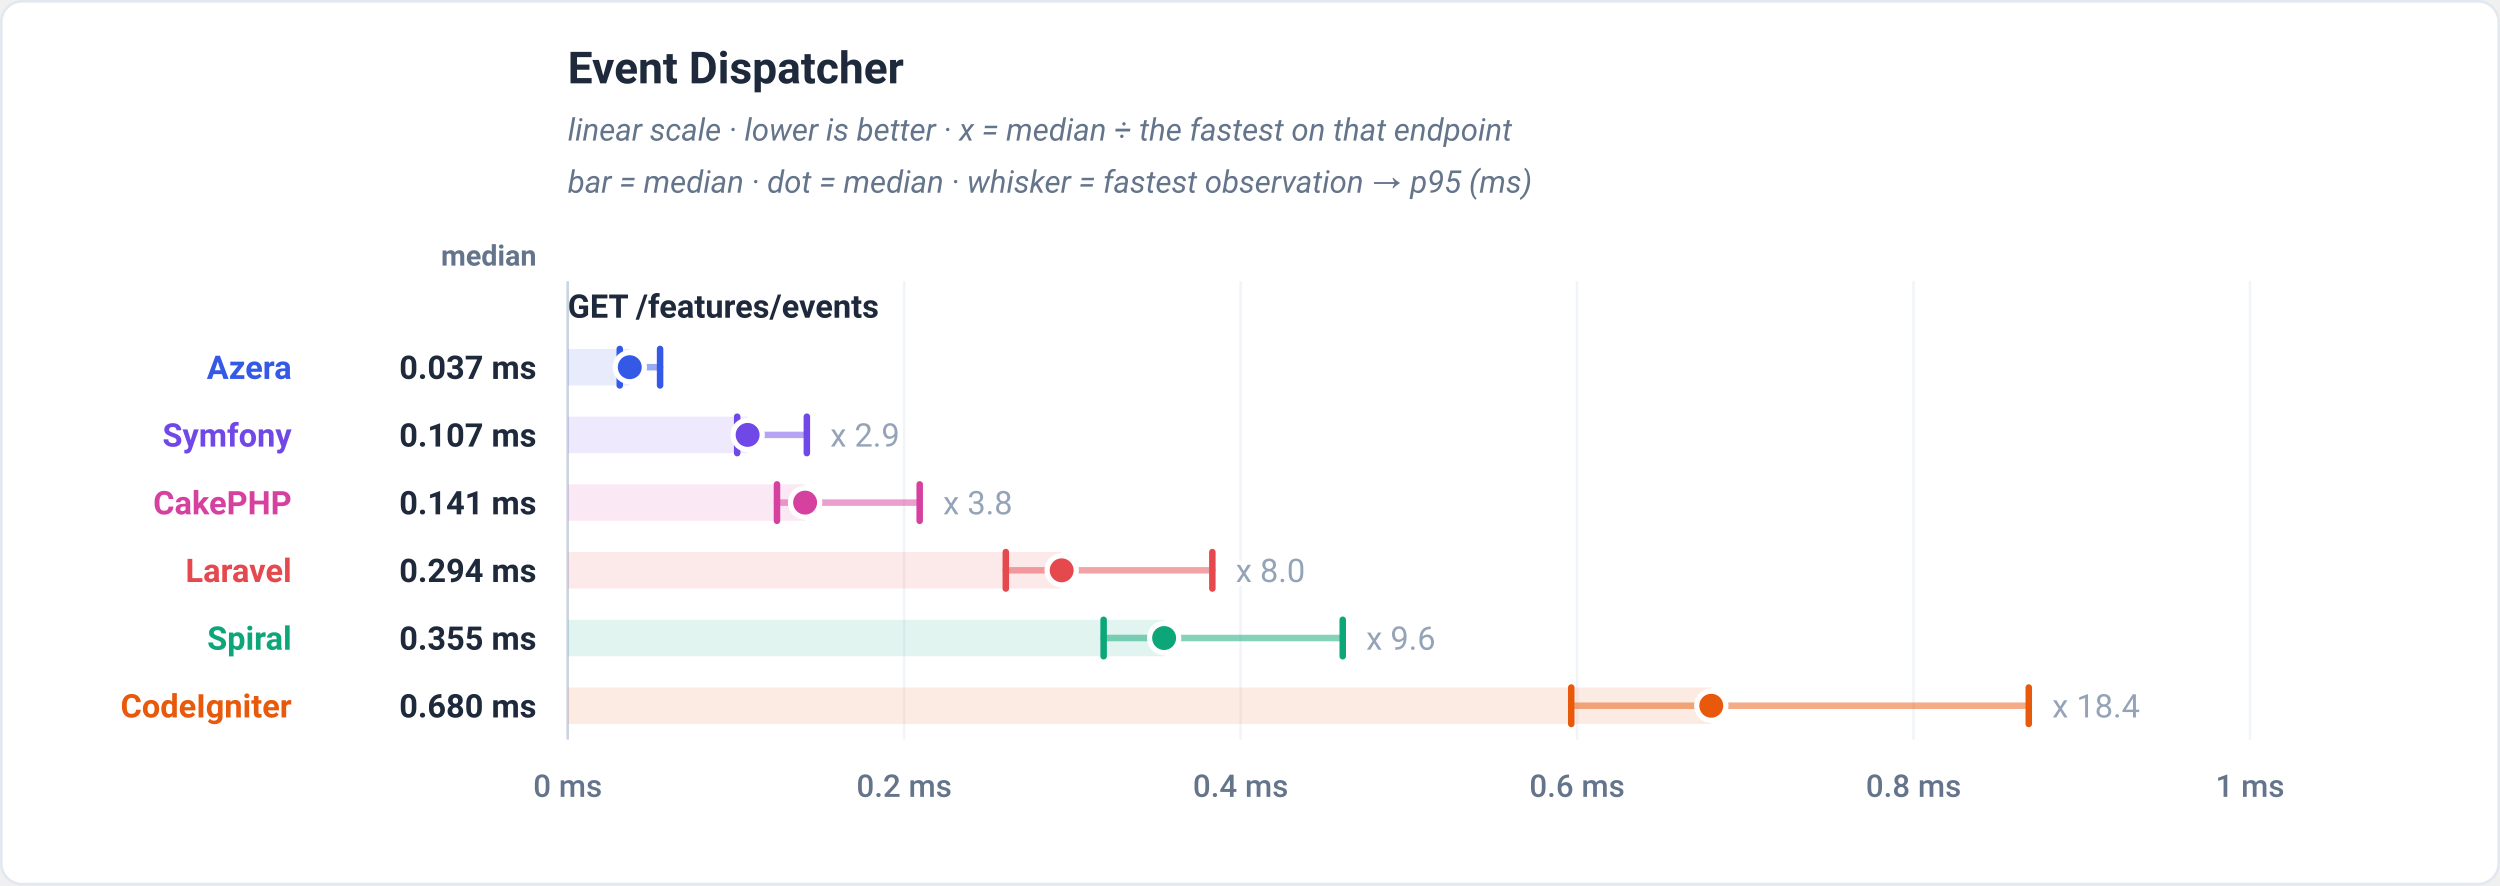
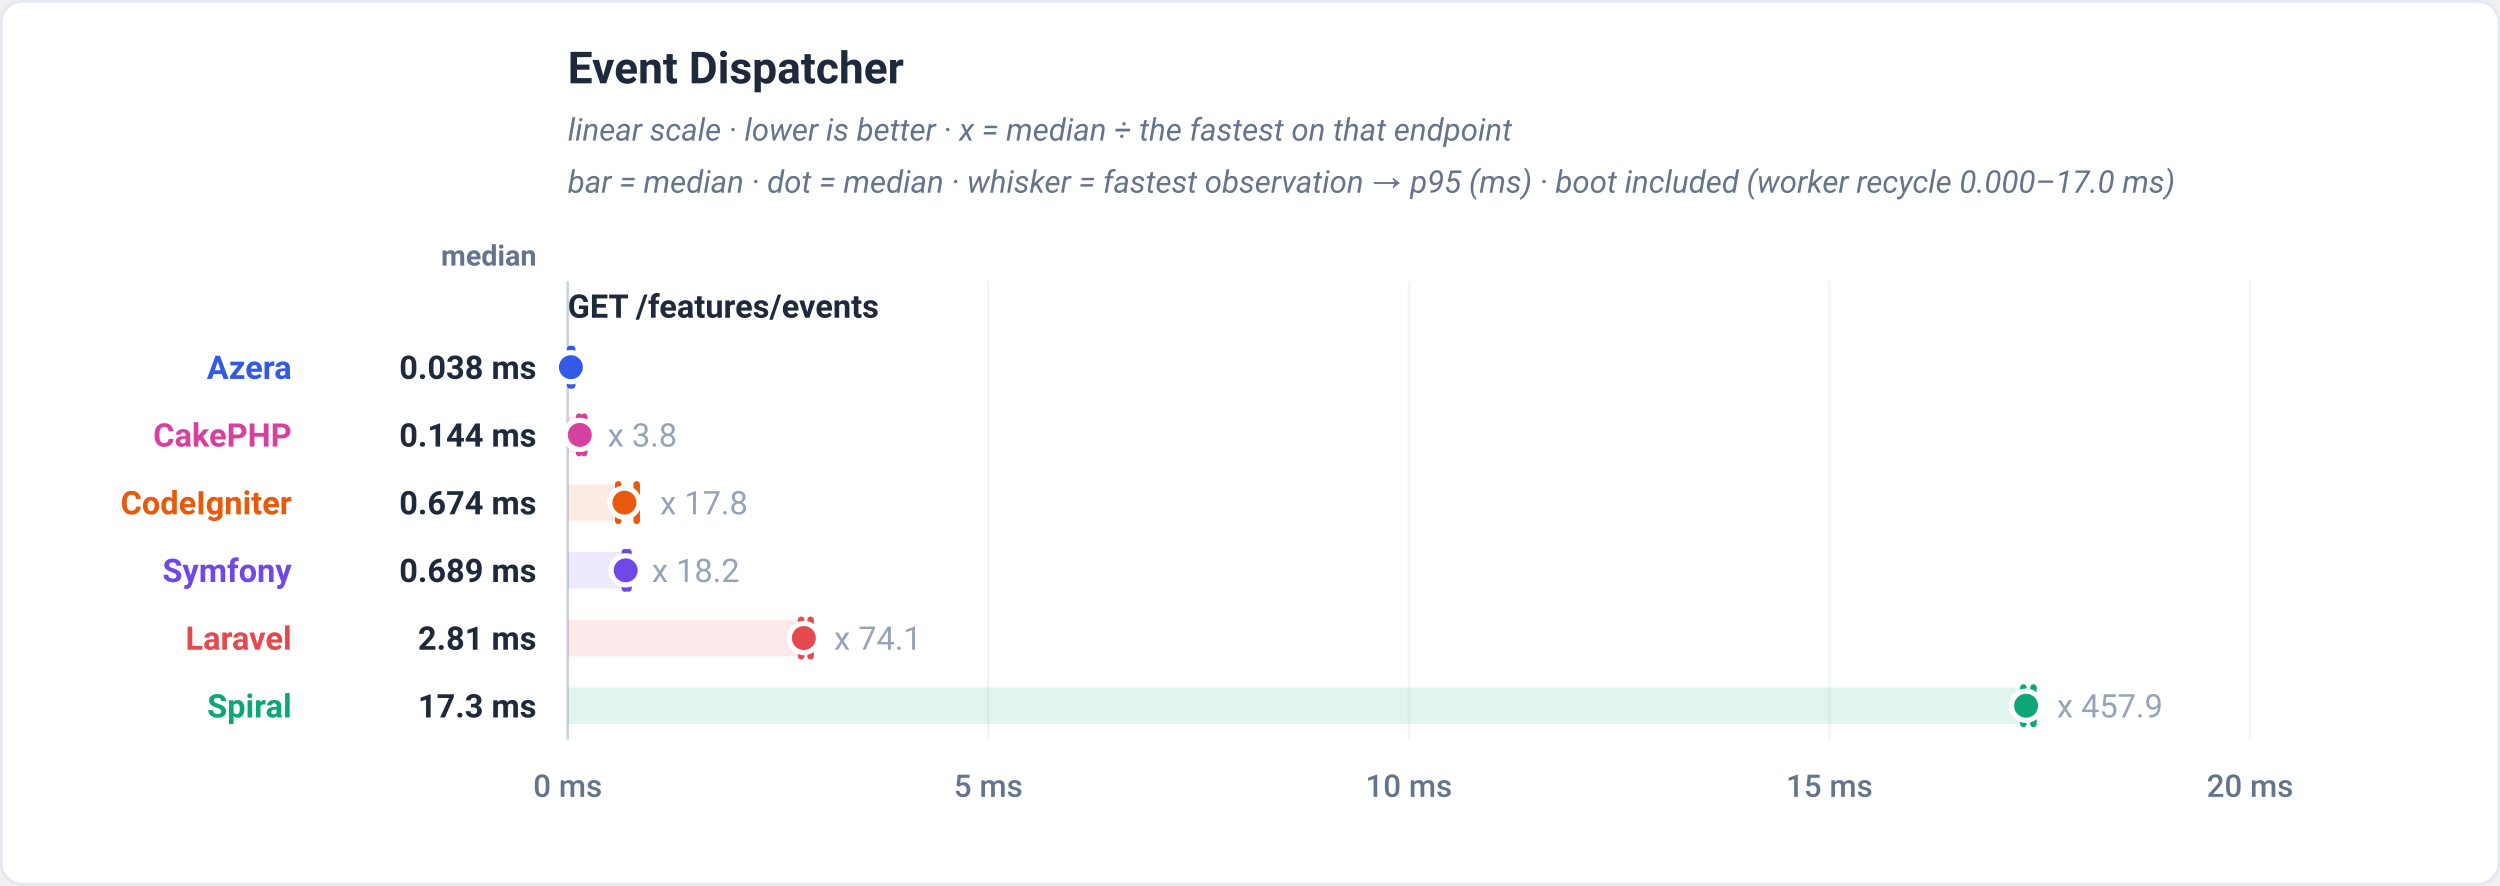
<svg xmlns="http://www.w3.org/2000/svg" viewBox="0 0 960 340" width="960" height="340" role="img" font-family="-apple-system,BlinkMacSystemFont,'Segoe UI',Roboto,Helvetica,Arial,sans-serif">
  <rect x="0.5" y="0.5" width="959" height="339" rx="8" fill="#ffffff" stroke="#e2e8f0" />
  <text x="218" y="32" font-family="-apple-system,BlinkMacSystemFont,'Segoe UI',Roboto,Helvetica,Arial,sans-serif" font-size="17" font-weight="700" fill="#1e293b" text-anchor="start">Event Dispatcher</text>
  <text x="218" y="54" font-family="-apple-system,BlinkMacSystemFont,'Segoe UI',Roboto,Helvetica,Arial,sans-serif" font-size="12" font-weight="400" fill="#64748b" text-anchor="start" font-style="italic">linear scale · lower is better · x = median ÷ the fastest on that endpoint</text>
-   <text x="218" y="74" font-family="-apple-system,BlinkMacSystemFont,'Segoe UI',Roboto,Helvetica,Arial,sans-serif" font-size="12" font-weight="400" fill="#64748b" text-anchor="start" font-style="italic">bar = median · dot = median · whisker = fastest observation → p95 (ms)</text>
+   <text x="218" y="74" font-family="-apple-system,BlinkMacSystemFont,'Segoe UI',Roboto,Helvetica,Arial,sans-serif" font-size="12" font-weight="400" fill="#64748b" text-anchor="start" font-style="italic">bar = median · dot = median · whisker = fastest observation → p95 (ms) · boot included (worker recycle 0.000–17.0 ms)</text>
  <text x="206" y="102" font-family="-apple-system,BlinkMacSystemFont,'Segoe UI',Roboto,Helvetica,Arial,sans-serif" font-size="11" font-weight="600" fill="#64748b" text-anchor="end">median</text>
  <line x1="218" y1="108" x2="218" y2="284" stroke="#f1f5f9" stroke-width="1" />
  <text x="218" y="306" font-family="-apple-system,BlinkMacSystemFont,'Segoe UI',Roboto,Helvetica,Arial,sans-serif" font-size="12" font-weight="500" fill="#64748b" text-anchor="middle">0 ms</text>
-   <line x1="347.2" y1="108" x2="347.2" y2="284" stroke="#f1f5f9" stroke-width="1" />
-   <text x="347.2" y="306" font-family="-apple-system,BlinkMacSystemFont,'Segoe UI',Roboto,Helvetica,Arial,sans-serif" font-size="12" font-weight="500" fill="#64748b" text-anchor="middle">0.2 ms</text>
-   <line x1="476.4" y1="108" x2="476.4" y2="284" stroke="#f1f5f9" stroke-width="1" />
-   <text x="476.4" y="306" font-family="-apple-system,BlinkMacSystemFont,'Segoe UI',Roboto,Helvetica,Arial,sans-serif" font-size="12" font-weight="500" fill="#64748b" text-anchor="middle">0.4 ms</text>
-   <line x1="605.6" y1="108" x2="605.6" y2="284" stroke="#f1f5f9" stroke-width="1" />
-   <text x="605.6" y="306" font-family="-apple-system,BlinkMacSystemFont,'Segoe UI',Roboto,Helvetica,Arial,sans-serif" font-size="12" font-weight="500" fill="#64748b" text-anchor="middle">0.6 ms</text>
-   <line x1="734.8" y1="108" x2="734.8" y2="284" stroke="#f1f5f9" stroke-width="1" />
-   <text x="734.8" y="306" font-family="-apple-system,BlinkMacSystemFont,'Segoe UI',Roboto,Helvetica,Arial,sans-serif" font-size="12" font-weight="500" fill="#64748b" text-anchor="middle">0.8 ms</text>
+   <line x1="379.5" y1="108" x2="379.5" y2="284" stroke="#f1f5f9" stroke-width="1" />
+   <text x="379.5" y="306" font-family="-apple-system,BlinkMacSystemFont,'Segoe UI',Roboto,Helvetica,Arial,sans-serif" font-size="12" font-weight="500" fill="#64748b" text-anchor="middle">5 ms</text>
+   <line x1="541" y1="108" x2="541" y2="284" stroke="#f1f5f9" stroke-width="1" />
+   <text x="541" y="306" font-family="-apple-system,BlinkMacSystemFont,'Segoe UI',Roboto,Helvetica,Arial,sans-serif" font-size="12" font-weight="500" fill="#64748b" text-anchor="middle">10 ms</text>
+   <line x1="702.5" y1="108" x2="702.5" y2="284" stroke="#f1f5f9" stroke-width="1" />
+   <text x="702.5" y="306" font-family="-apple-system,BlinkMacSystemFont,'Segoe UI',Roboto,Helvetica,Arial,sans-serif" font-size="12" font-weight="500" fill="#64748b" text-anchor="middle">15 ms</text>
  <line x1="864" y1="108" x2="864" y2="284" stroke="#f1f5f9" stroke-width="1" />
-   <text x="864" y="306" font-family="-apple-system,BlinkMacSystemFont,'Segoe UI',Roboto,Helvetica,Arial,sans-serif" font-size="12" font-weight="500" fill="#64748b" text-anchor="middle">1 ms</text>
+   <text x="864" y="306" font-family="-apple-system,BlinkMacSystemFont,'Segoe UI',Roboto,Helvetica,Arial,sans-serif" font-size="12" font-weight="500" fill="#64748b" text-anchor="middle">20 ms</text>
  <line x1="218" y1="108" x2="218" y2="284" stroke="#cbd5e1" stroke-width="1" />
  <text x="218" y="122" font-family="-apple-system,BlinkMacSystemFont,'Segoe UI',Roboto,Helvetica,Arial,sans-serif" font-size="12.5" font-weight="700" fill="#1e293b" text-anchor="start">GET /features/events</text>
-   <rect x="218" y="134" width="23.83" height="14" fill="#3459e6" fill-opacity="0.12" />
-   <line x1="237.99" y1="141" x2="253.47" y2="141" stroke="#3459e6" stroke-width="2.5" stroke-linecap="round" opacity="0.5" />
-   <line x1="237.99" y1="134" x2="237.99" y2="148" stroke="#3459e6" stroke-width="2.5" stroke-linecap="round" />
-   <line x1="253.47" y1="134" x2="253.47" y2="148" stroke="#3459e6" stroke-width="2.5" stroke-linecap="round" />
-   <circle cx="241.83" cy="141" r="5.6" fill="#3459e6" stroke="#ffffff" stroke-width="2" />
+   <rect x="218" y="134" width="1.22" height="14" fill="#3459e6" fill-opacity="0.12" />
+   <line x1="218.95" y1="141" x2="219.73" y2="141" stroke="#3459e6" stroke-width="2.5" stroke-linecap="round" opacity="0.5" />
+   <line x1="218.95" y1="134" x2="218.95" y2="148" stroke="#3459e6" stroke-width="2.5" stroke-linecap="round" />
+   <line x1="219.73" y1="134" x2="219.73" y2="148" stroke="#3459e6" stroke-width="2.5" stroke-linecap="round" />
+   <circle cx="219.22" cy="141" r="5.6" fill="#3459e6" stroke="#ffffff" stroke-width="2" />
  <text x="112" y="145.5" font-family="-apple-system,BlinkMacSystemFont,'Segoe UI',Roboto,Helvetica,Arial,sans-serif" font-size="12.5" font-weight="700" fill="#3459e6" text-anchor="end">Azera</text>
-   <text x="206" y="145.5" font-family="-apple-system,BlinkMacSystemFont,'Segoe UI',Roboto,Helvetica,Arial,sans-serif" font-size="12.5" font-weight="700" fill="#1e293b" text-anchor="end">0.037 ms</text>
-   <rect x="218" y="160" width="69.08" height="14" fill="#7048e8" fill-opacity="0.12" />
-   <line x1="283.08" y1="167" x2="309.83" y2="167" stroke="#7048e8" stroke-width="2.5" stroke-linecap="round" opacity="0.5" />
-   <line x1="283.08" y1="160" x2="283.08" y2="174" stroke="#7048e8" stroke-width="2.5" stroke-linecap="round" />
-   <line x1="309.83" y1="160" x2="309.83" y2="174" stroke="#7048e8" stroke-width="2.5" stroke-linecap="round" />
-   <circle cx="287.08" cy="167" r="5.6" fill="#7048e8" stroke="#ffffff" stroke-width="2" />
-   <text x="318.83" y="171.5" font-family="-apple-system,BlinkMacSystemFont,'Segoe UI',Roboto,Helvetica,Arial,sans-serif" font-size="12.5" font-weight="400" fill="#94a3b8" text-anchor="start" stroke="#ffffff" stroke-width="3" paint-order="stroke" stroke-linejoin="round">x 2.9</text>
-   <text x="112" y="171.5" font-family="-apple-system,BlinkMacSystemFont,'Segoe UI',Roboto,Helvetica,Arial,sans-serif" font-size="12.5" font-weight="700" fill="#7048e8" text-anchor="end">Symfony</text>
-   <text x="206" y="171.5" font-family="-apple-system,BlinkMacSystemFont,'Segoe UI',Roboto,Helvetica,Arial,sans-serif" font-size="12.5" font-weight="700" fill="#1e293b" text-anchor="end">0.107 ms</text>
-   <rect x="218" y="186" width="91.16" height="14" fill="#d6409f" fill-opacity="0.12" />
-   <line x1="298.36" y1="193" x2="353.16" y2="193" stroke="#d6409f" stroke-width="2.5" stroke-linecap="round" opacity="0.5" />
-   <line x1="298.36" y1="186" x2="298.36" y2="200" stroke="#d6409f" stroke-width="2.5" stroke-linecap="round" />
-   <line x1="353.16" y1="186" x2="353.16" y2="200" stroke="#d6409f" stroke-width="2.5" stroke-linecap="round" />
-   <circle cx="309.16" cy="193" r="5.6" fill="#d6409f" stroke="#ffffff" stroke-width="2" />
-   <text x="362.16" y="197.5" font-family="-apple-system,BlinkMacSystemFont,'Segoe UI',Roboto,Helvetica,Arial,sans-serif" font-size="12.5" font-weight="400" fill="#94a3b8" text-anchor="start" stroke="#ffffff" stroke-width="3" paint-order="stroke" stroke-linejoin="round">x 3.8</text>
-   <text x="112" y="197.5" font-family="-apple-system,BlinkMacSystemFont,'Segoe UI',Roboto,Helvetica,Arial,sans-serif" font-size="12.5" font-weight="700" fill="#d6409f" text-anchor="end">CakePHP</text>
-   <text x="206" y="197.5" font-family="-apple-system,BlinkMacSystemFont,'Segoe UI',Roboto,Helvetica,Arial,sans-serif" font-size="12.5" font-weight="700" fill="#1e293b" text-anchor="end">0.141 ms</text>
-   <rect x="218" y="212" width="189.68" height="14" fill="#e5484d" fill-opacity="0.12" />
-   <line x1="386.23" y1="219" x2="465.54" y2="219" stroke="#e5484d" stroke-width="2.5" stroke-linecap="round" opacity="0.5" />
-   <line x1="386.23" y1="212" x2="386.23" y2="226" stroke="#e5484d" stroke-width="2.5" stroke-linecap="round" />
-   <line x1="465.54" y1="212" x2="465.54" y2="226" stroke="#e5484d" stroke-width="2.5" stroke-linecap="round" />
-   <circle cx="407.68" cy="219" r="5.6" fill="#e5484d" stroke="#ffffff" stroke-width="2" />
-   <text x="474.54" y="223.5" font-family="-apple-system,BlinkMacSystemFont,'Segoe UI',Roboto,Helvetica,Arial,sans-serif" font-size="12.5" font-weight="400" fill="#94a3b8" text-anchor="start" stroke="#ffffff" stroke-width="3" paint-order="stroke" stroke-linejoin="round">x 8.0</text>
-   <text x="112" y="223.5" font-family="-apple-system,BlinkMacSystemFont,'Segoe UI',Roboto,Helvetica,Arial,sans-serif" font-size="12.5" font-weight="700" fill="#e5484d" text-anchor="end">Laravel</text>
-   <text x="206" y="223.5" font-family="-apple-system,BlinkMacSystemFont,'Segoe UI',Roboto,Helvetica,Arial,sans-serif" font-size="12.5" font-weight="700" fill="#1e293b" text-anchor="end">0.294 ms</text>
-   <rect x="218" y="238" width="229.02" height="14" fill="#0ca678" fill-opacity="0.12" />
-   <line x1="423.79" y1="245" x2="515.61" y2="245" stroke="#0ca678" stroke-width="2.5" stroke-linecap="round" opacity="0.5" />
-   <line x1="423.79" y1="238" x2="423.79" y2="252" stroke="#0ca678" stroke-width="2.5" stroke-linecap="round" />
-   <line x1="515.61" y1="238" x2="515.61" y2="252" stroke="#0ca678" stroke-width="2.5" stroke-linecap="round" />
-   <circle cx="447.02" cy="245" r="5.6" fill="#0ca678" stroke="#ffffff" stroke-width="2" />
-   <text x="524.61" y="249.5" font-family="-apple-system,BlinkMacSystemFont,'Segoe UI',Roboto,Helvetica,Arial,sans-serif" font-size="12.5" font-weight="400" fill="#94a3b8" text-anchor="start" stroke="#ffffff" stroke-width="3" paint-order="stroke" stroke-linejoin="round">x 9.6</text>
-   <text x="112" y="249.5" font-family="-apple-system,BlinkMacSystemFont,'Segoe UI',Roboto,Helvetica,Arial,sans-serif" font-size="12.5" font-weight="700" fill="#0ca678" text-anchor="end">Spiral</text>
-   <text x="206" y="249.5" font-family="-apple-system,BlinkMacSystemFont,'Segoe UI',Roboto,Helvetica,Arial,sans-serif" font-size="12.5" font-weight="700" fill="#1e293b" text-anchor="end">0.355 ms</text>
-   <rect x="218" y="264" width="439.12" height="14" fill="#e8590c" fill-opacity="0.12" />
-   <line x1="603.36" y1="271" x2="779.05" y2="271" stroke="#e8590c" stroke-width="2.5" stroke-linecap="round" opacity="0.5" />
-   <line x1="603.36" y1="264" x2="603.36" y2="278" stroke="#e8590c" stroke-width="2.5" stroke-linecap="round" />
-   <line x1="779.05" y1="264" x2="779.05" y2="278" stroke="#e8590c" stroke-width="2.5" stroke-linecap="round" />
-   <circle cx="657.12" cy="271" r="5.6" fill="#e8590c" stroke="#ffffff" stroke-width="2" />
-   <text x="788.05" y="275.5" font-family="-apple-system,BlinkMacSystemFont,'Segoe UI',Roboto,Helvetica,Arial,sans-serif" font-size="12.5" font-weight="400" fill="#94a3b8" text-anchor="start" stroke="#ffffff" stroke-width="3" paint-order="stroke" stroke-linejoin="round">x 18.4</text>
-   <text x="112" y="275.5" font-family="-apple-system,BlinkMacSystemFont,'Segoe UI',Roboto,Helvetica,Arial,sans-serif" font-size="12.5" font-weight="700" fill="#e8590c" text-anchor="end">CodeIgniter</text>
-   <text x="206" y="275.5" font-family="-apple-system,BlinkMacSystemFont,'Segoe UI',Roboto,Helvetica,Arial,sans-serif" font-size="12.5" font-weight="700" fill="#1e293b" text-anchor="end">0.680 ms</text>
+   <text x="206" y="145.5" font-family="-apple-system,BlinkMacSystemFont,'Segoe UI',Roboto,Helvetica,Arial,sans-serif" font-size="12.5" font-weight="700" fill="#1e293b" text-anchor="end">0.038 ms</text>
+   <rect x="218" y="160" width="4.64" height="14" fill="#d6409f" fill-opacity="0.12" />
+   <line x1="222.38" y1="167" x2="224.36" y2="167" stroke="#d6409f" stroke-width="2.5" stroke-linecap="round" opacity="0.5" />
+   <line x1="222.38" y1="160" x2="222.38" y2="174" stroke="#d6409f" stroke-width="2.5" stroke-linecap="round" />
+   <line x1="224.36" y1="160" x2="224.36" y2="174" stroke="#d6409f" stroke-width="2.5" stroke-linecap="round" />
+   <circle cx="222.64" cy="167" r="5.6" fill="#d6409f" stroke="#ffffff" stroke-width="2" />
+   <text x="233.36" y="171.5" font-family="-apple-system,BlinkMacSystemFont,'Segoe UI',Roboto,Helvetica,Arial,sans-serif" font-size="12.5" font-weight="400" fill="#94a3b8" text-anchor="start" stroke="#ffffff" stroke-width="3" paint-order="stroke" stroke-linejoin="round">x 3.8</text>
+   <text x="112" y="171.5" font-family="-apple-system,BlinkMacSystemFont,'Segoe UI',Roboto,Helvetica,Arial,sans-serif" font-size="12.5" font-weight="700" fill="#d6409f" text-anchor="end">CakePHP</text>
+   <text x="206" y="171.5" font-family="-apple-system,BlinkMacSystemFont,'Segoe UI',Roboto,Helvetica,Arial,sans-serif" font-size="12.5" font-weight="700" fill="#1e293b" text-anchor="end">0.144 ms</text>
+   <rect x="218" y="186" width="21.77" height="14" fill="#e8590c" fill-opacity="0.12" />
+   <line x1="237.41" y1="193" x2="244.49" y2="193" stroke="#e8590c" stroke-width="2.5" stroke-linecap="round" opacity="0.5" />
+   <line x1="237.41" y1="186" x2="237.41" y2="200" stroke="#e8590c" stroke-width="2.5" stroke-linecap="round" />
+   <line x1="244.49" y1="186" x2="244.49" y2="200" stroke="#e8590c" stroke-width="2.5" stroke-linecap="round" />
+   <circle cx="239.77" cy="193" r="5.6" fill="#e8590c" stroke="#ffffff" stroke-width="2" />
+   <text x="253.49" y="197.5" font-family="-apple-system,BlinkMacSystemFont,'Segoe UI',Roboto,Helvetica,Arial,sans-serif" font-size="12.5" font-weight="400" fill="#94a3b8" text-anchor="start" stroke="#ffffff" stroke-width="3" paint-order="stroke" stroke-linejoin="round">x 17.8</text>
+   <text x="112" y="197.5" font-family="-apple-system,BlinkMacSystemFont,'Segoe UI',Roboto,Helvetica,Arial,sans-serif" font-size="12.5" font-weight="700" fill="#e8590c" text-anchor="end">CodeIgniter</text>
+   <text x="206" y="197.5" font-family="-apple-system,BlinkMacSystemFont,'Segoe UI',Roboto,Helvetica,Arial,sans-serif" font-size="12.5" font-weight="700" fill="#1e293b" text-anchor="end">0.674 ms</text>
+   <rect x="218" y="212" width="22.26" height="14" fill="#7048e8" fill-opacity="0.12" />
+   <line x1="239.95" y1="219" x2="241.33" y2="219" stroke="#7048e8" stroke-width="2.5" stroke-linecap="round" opacity="0.5" />
+   <line x1="239.95" y1="212" x2="239.95" y2="226" stroke="#7048e8" stroke-width="2.5" stroke-linecap="round" />
+   <line x1="241.33" y1="212" x2="241.33" y2="226" stroke="#7048e8" stroke-width="2.5" stroke-linecap="round" />
+   <circle cx="240.26" cy="219" r="5.6" fill="#7048e8" stroke="#ffffff" stroke-width="2" />
+   <text x="250.33" y="223.5" font-family="-apple-system,BlinkMacSystemFont,'Segoe UI',Roboto,Helvetica,Arial,sans-serif" font-size="12.5" font-weight="400" fill="#94a3b8" text-anchor="start" stroke="#ffffff" stroke-width="3" paint-order="stroke" stroke-linejoin="round">x 18.2</text>
+   <text x="112" y="223.5" font-family="-apple-system,BlinkMacSystemFont,'Segoe UI',Roboto,Helvetica,Arial,sans-serif" font-size="12.5" font-weight="700" fill="#7048e8" text-anchor="end">Symfony</text>
+   <text x="206" y="223.5" font-family="-apple-system,BlinkMacSystemFont,'Segoe UI',Roboto,Helvetica,Arial,sans-serif" font-size="12.5" font-weight="700" fill="#1e293b" text-anchor="end">0.689 ms</text>
+   <rect x="218" y="238" width="90.67" height="14" fill="#e5484d" fill-opacity="0.12" />
+   <line x1="307.65" y1="245" x2="311.26" y2="245" stroke="#e5484d" stroke-width="2.5" stroke-linecap="round" opacity="0.5" />
+   <line x1="307.65" y1="238" x2="307.65" y2="252" stroke="#e5484d" stroke-width="2.5" stroke-linecap="round" />
+   <line x1="311.26" y1="238" x2="311.26" y2="252" stroke="#e5484d" stroke-width="2.5" stroke-linecap="round" />
+   <circle cx="308.67" cy="245" r="5.6" fill="#e5484d" stroke="#ffffff" stroke-width="2" />
+   <text x="320.26" y="249.5" font-family="-apple-system,BlinkMacSystemFont,'Segoe UI',Roboto,Helvetica,Arial,sans-serif" font-size="12.5" font-weight="400" fill="#94a3b8" text-anchor="start" stroke="#ffffff" stroke-width="3" paint-order="stroke" stroke-linejoin="round">x 74.1</text>
+   <text x="112" y="249.5" font-family="-apple-system,BlinkMacSystemFont,'Segoe UI',Roboto,Helvetica,Arial,sans-serif" font-size="12.5" font-weight="700" fill="#e5484d" text-anchor="end">Laravel</text>
+   <text x="206" y="249.5" font-family="-apple-system,BlinkMacSystemFont,'Segoe UI',Roboto,Helvetica,Arial,sans-serif" font-size="12.5" font-weight="700" fill="#1e293b" text-anchor="end">2.81 ms</text>
+   <rect x="218" y="264" width="560.02" height="14" fill="#0ca678" fill-opacity="0.12" />
+   <line x1="776.98" y1="271" x2="780.84" y2="271" stroke="#0ca678" stroke-width="2.5" stroke-linecap="round" opacity="0.5" />
+   <line x1="776.98" y1="264" x2="776.98" y2="278" stroke="#0ca678" stroke-width="2.5" stroke-linecap="round" />
+   <line x1="780.84" y1="264" x2="780.84" y2="278" stroke="#0ca678" stroke-width="2.5" stroke-linecap="round" />
+   <circle cx="778.02" cy="271" r="5.6" fill="#0ca678" stroke="#ffffff" stroke-width="2" />
+   <text x="789.84" y="275.5" font-family="-apple-system,BlinkMacSystemFont,'Segoe UI',Roboto,Helvetica,Arial,sans-serif" font-size="12.5" font-weight="400" fill="#94a3b8" text-anchor="start" stroke="#ffffff" stroke-width="3" paint-order="stroke" stroke-linejoin="round">x 457.9</text>
+   <text x="112" y="275.5" font-family="-apple-system,BlinkMacSystemFont,'Segoe UI',Roboto,Helvetica,Arial,sans-serif" font-size="12.5" font-weight="700" fill="#0ca678" text-anchor="end">Spiral</text>
+   <text x="206" y="275.5" font-family="-apple-system,BlinkMacSystemFont,'Segoe UI',Roboto,Helvetica,Arial,sans-serif" font-size="12.5" font-weight="700" fill="#1e293b" text-anchor="end">17.3 ms</text>
</svg>
